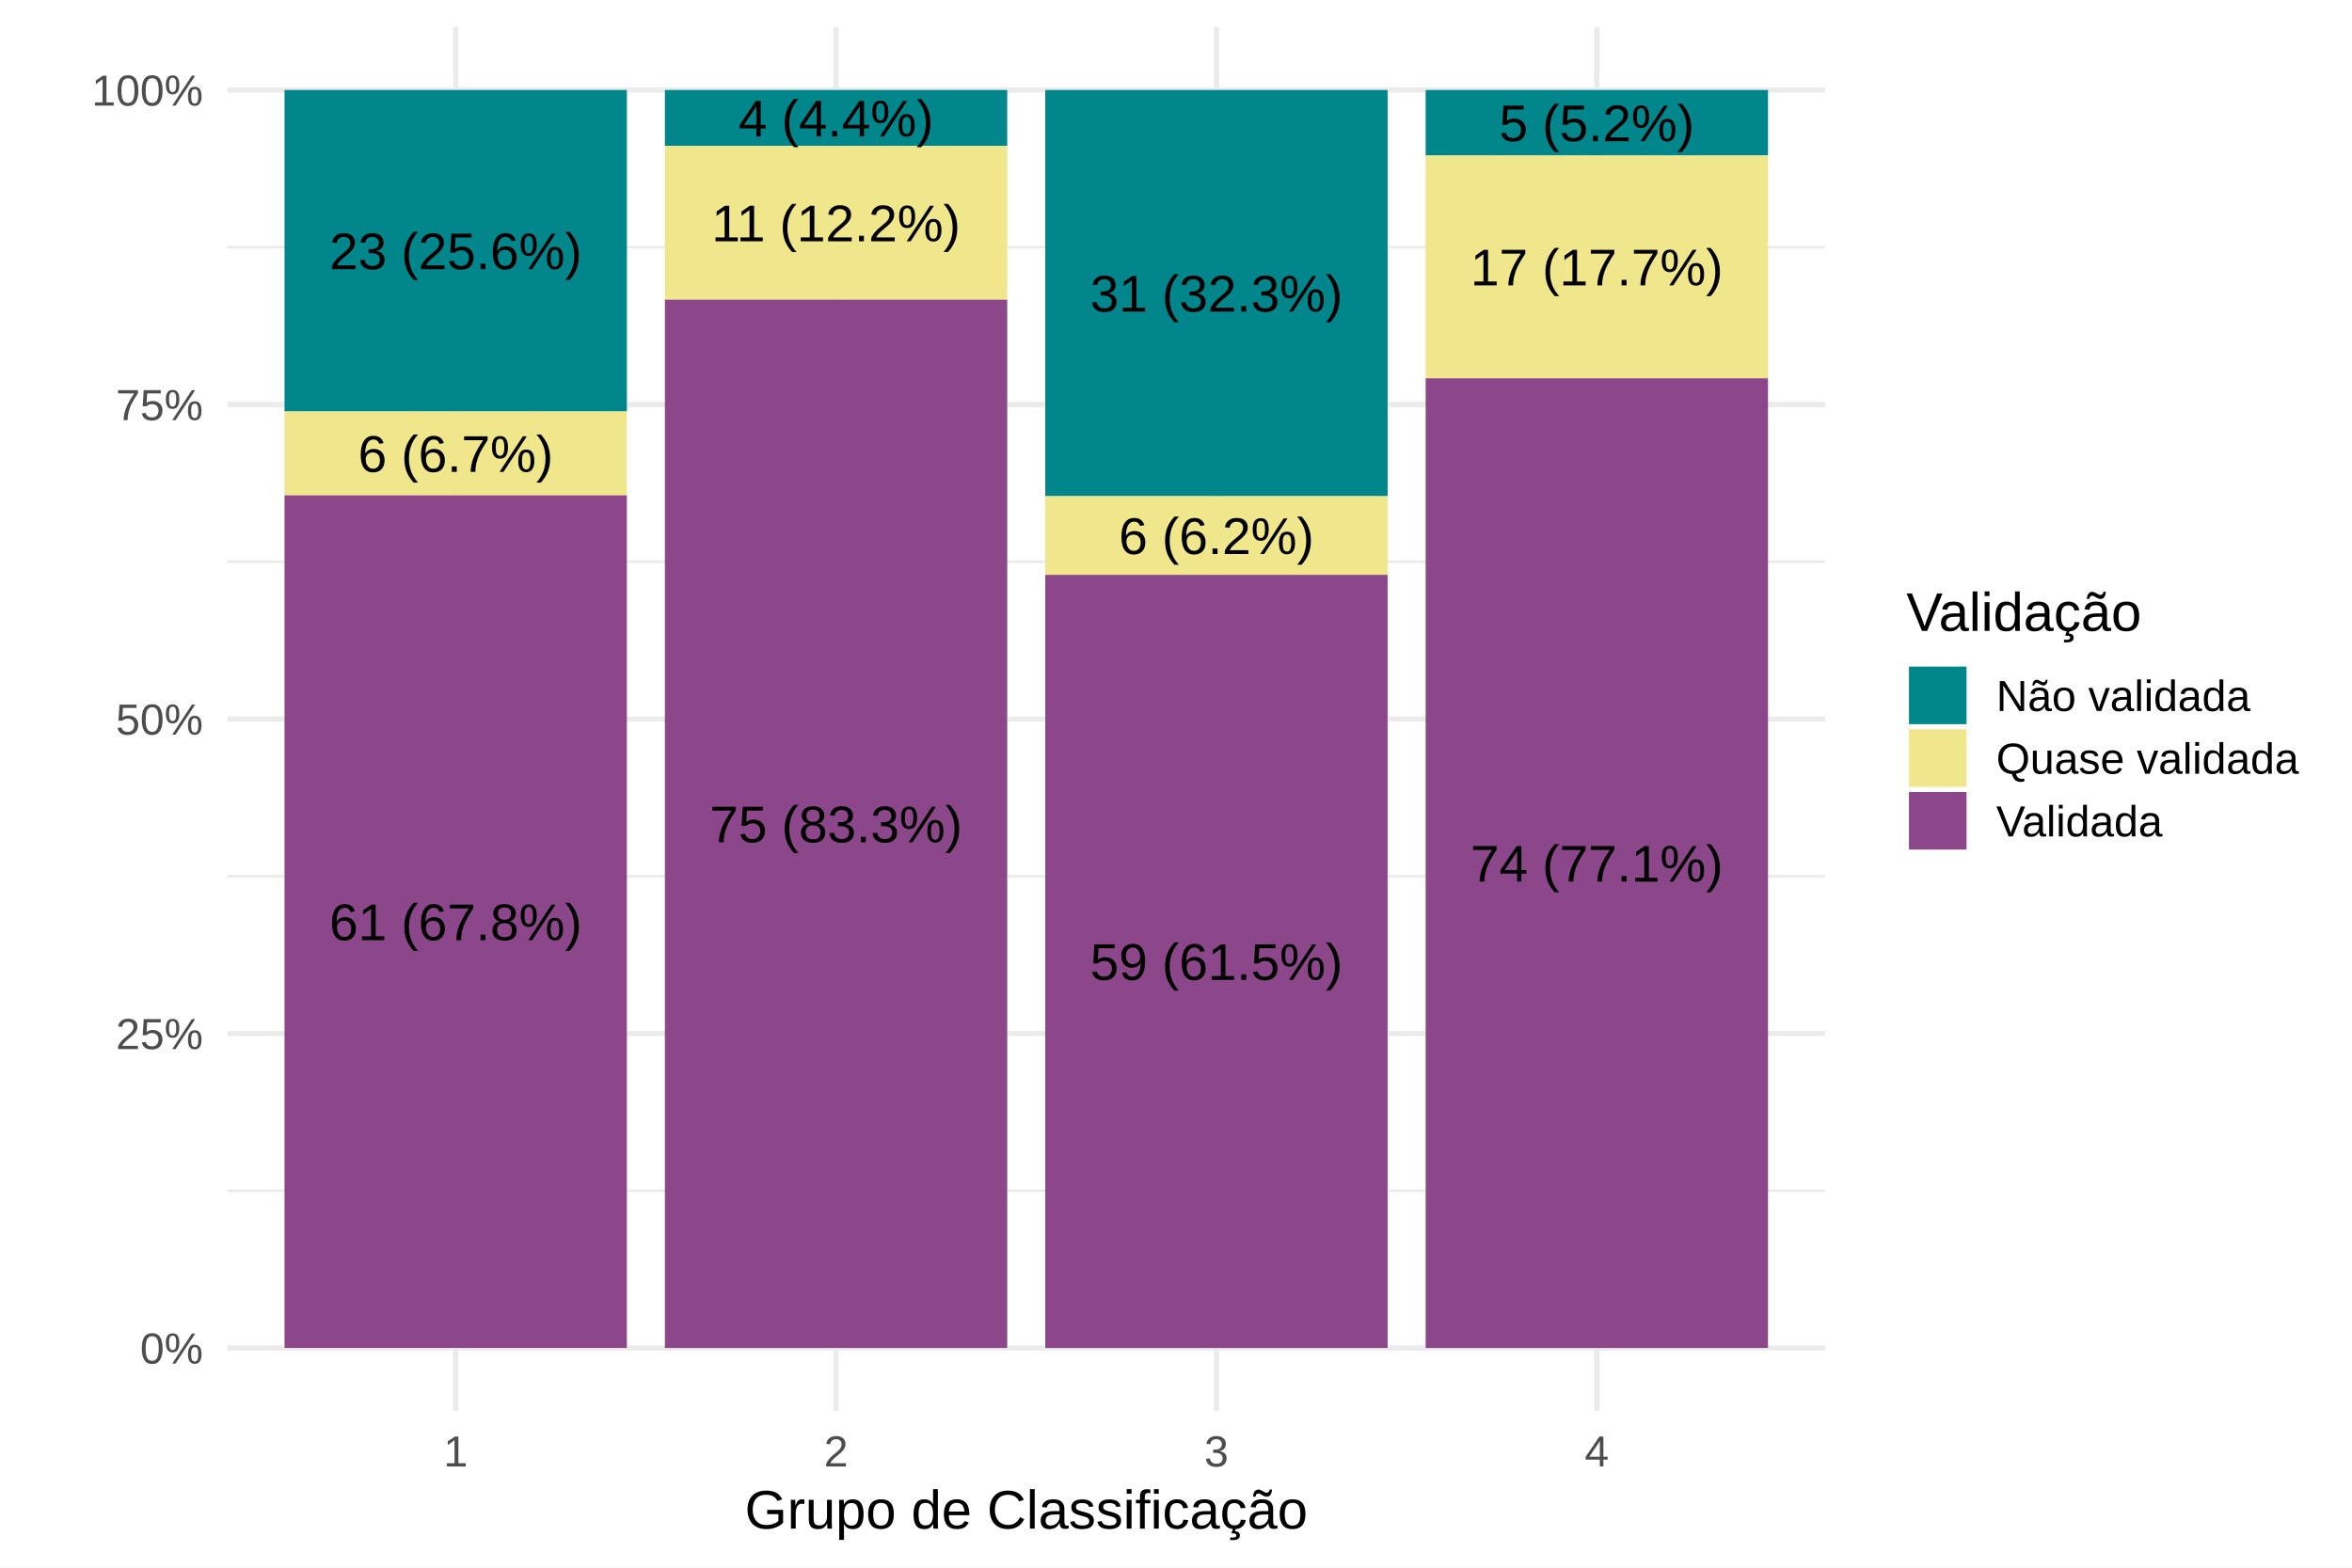
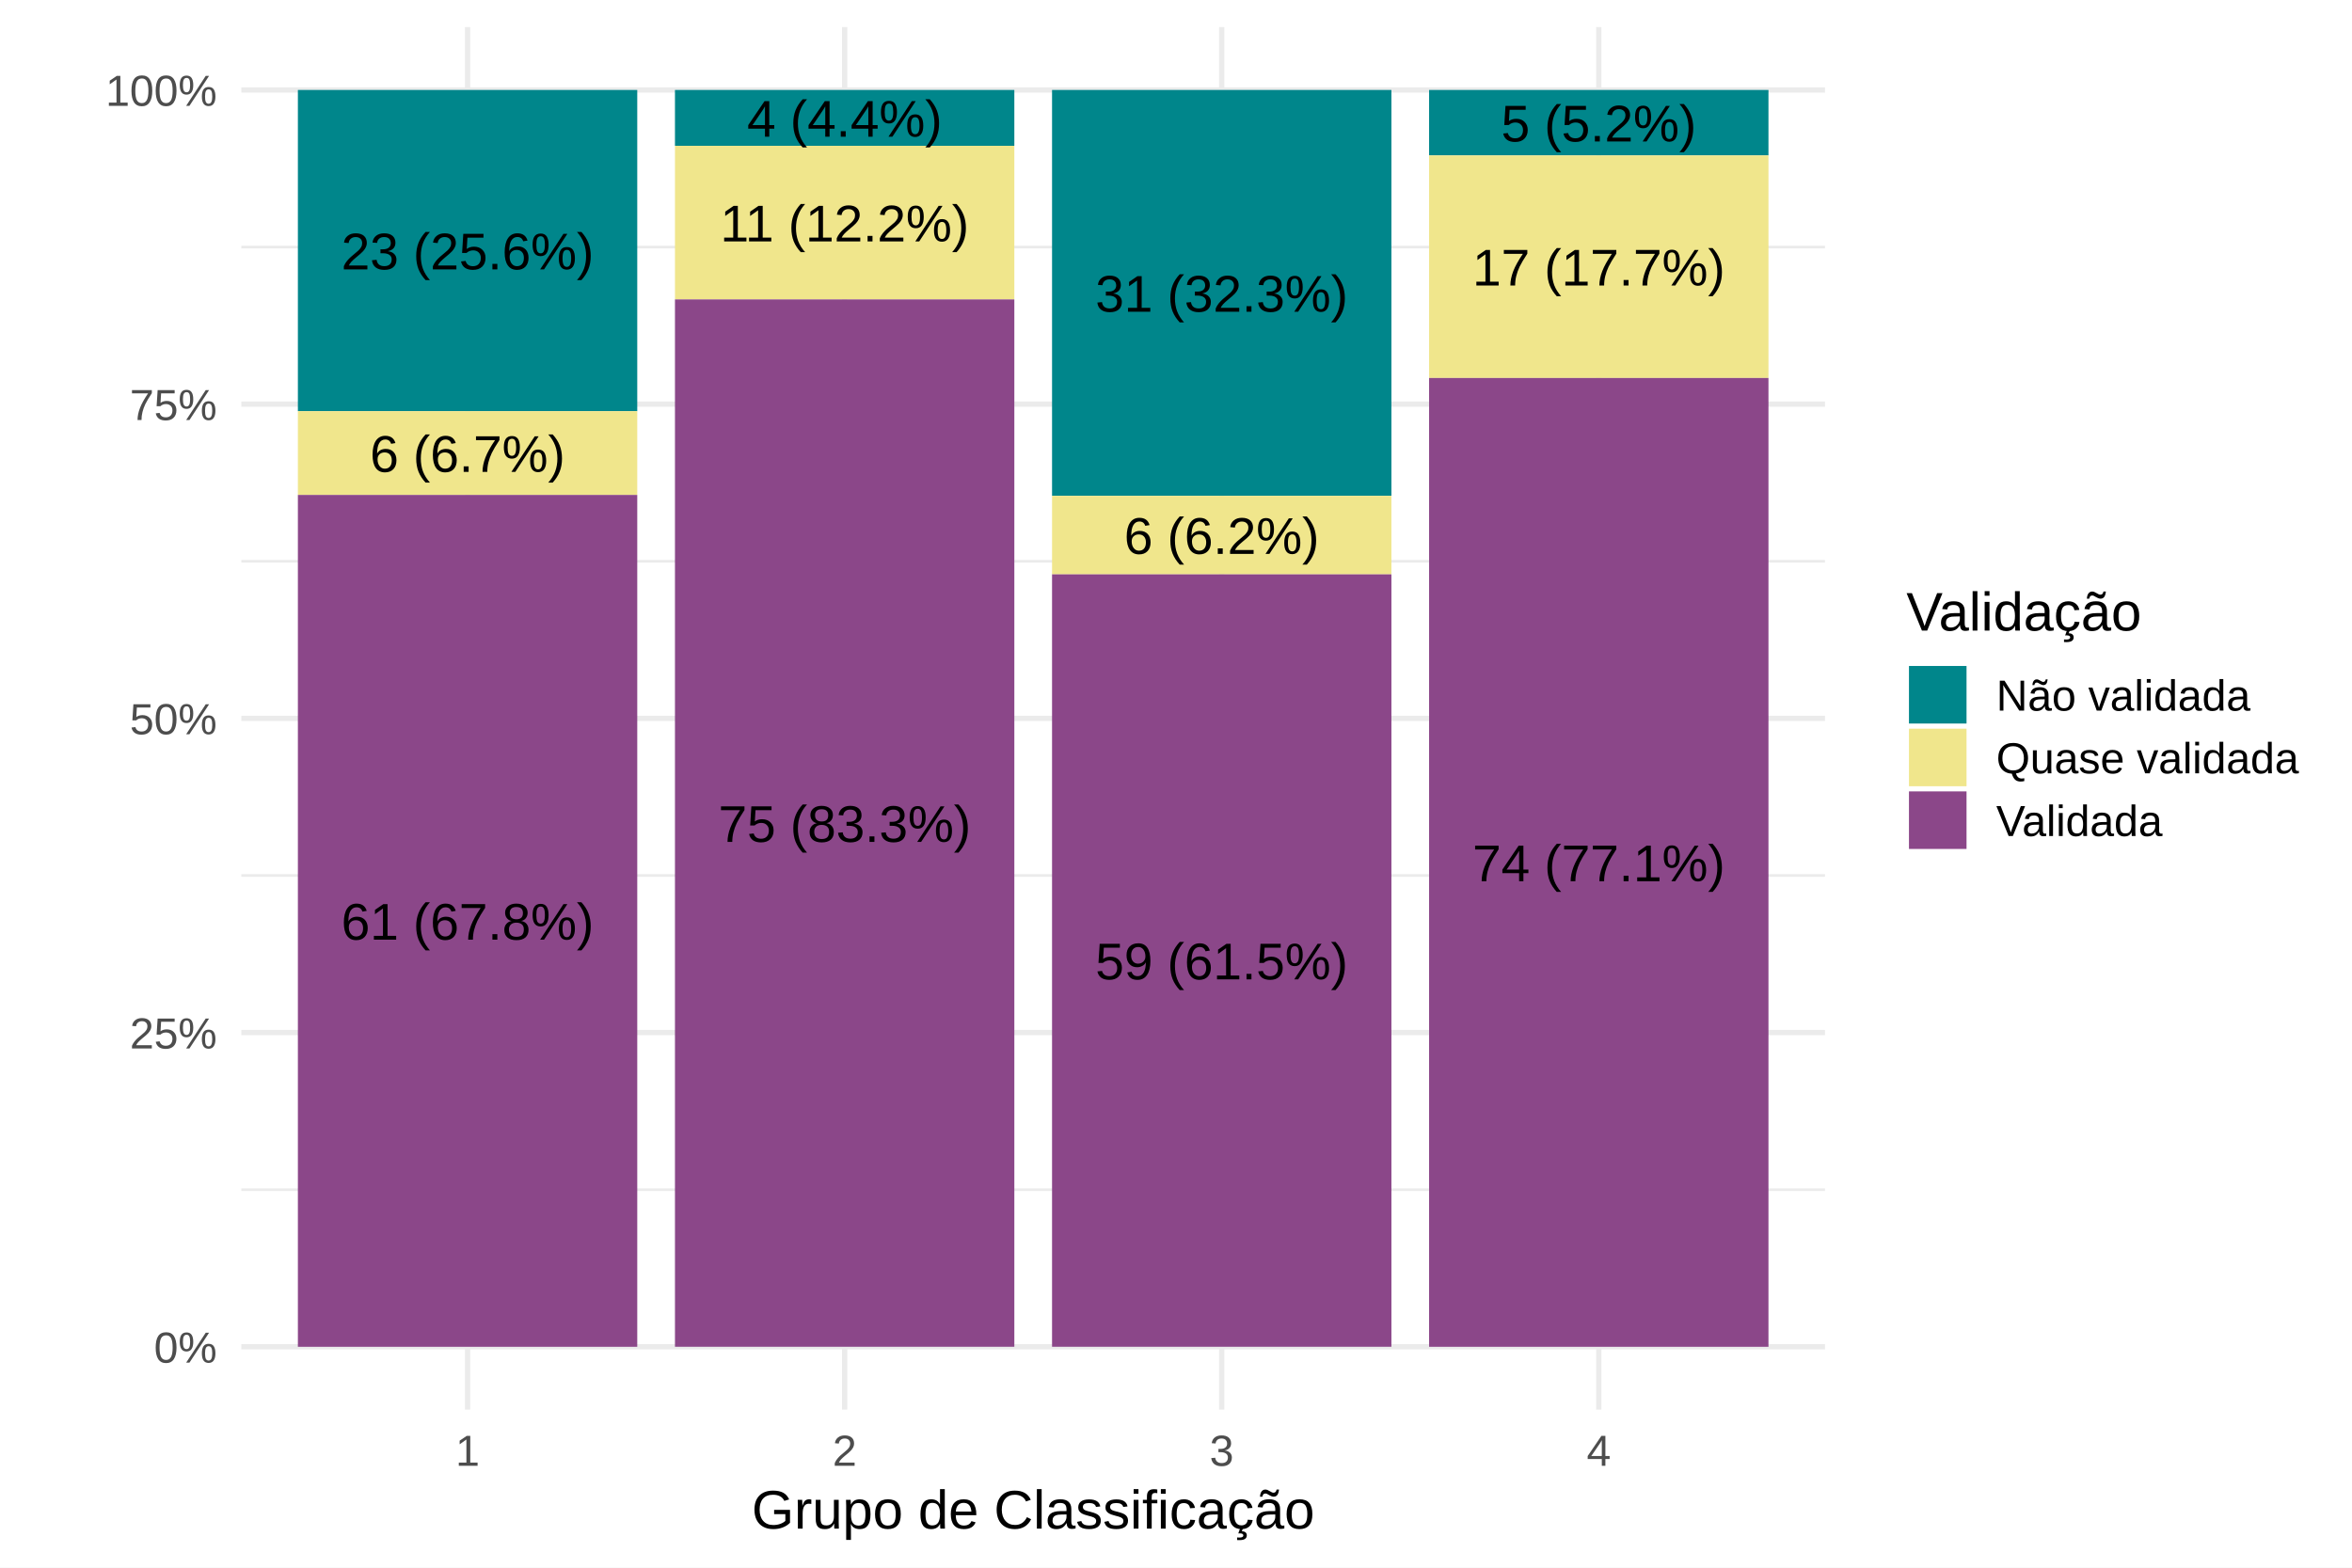
<svg xmlns="http://www.w3.org/2000/svg" class="svglite" width="648.00pt" height="432.00pt" viewBox="0 0 648.00 432.00">
  <defs>
    <style type="text/css">
    .svglite line, .svglite polyline, .svglite polygon, .svglite path, .svglite rect, .svglite circle {
      fill: none;
      stroke: #000000;
      stroke-linecap: round;
      stroke-linejoin: round;
      stroke-miterlimit: 10.00;
    }
  </style>
  </defs>
  <rect width="100%" height="100%" style="stroke: none; fill: #FFFFFF;" />
  <defs>
    <clipPath id="cpMC4wMHw2NDguMDB8MC4wMHw0MzIuMDA=">
      <rect x="0.00" y="0.00" width="648.00" height="432.00" />
    </clipPath>
  </defs>
  <g clip-path="url(#cpMC4wMHw2NDguMDB8MC4wMHw0MzIuMDA=)">
</g>
  <defs>
-     <clipPath id="cpNjIuNjd8NTAyLjgxfDcuNDd8Mzg4Ljc5">
-       <rect x="62.67" y="7.47" width="440.14" height="381.32" />
+     <clipPath id="cpNjYuNDl8NTAyLjgxfDcuNDd8Mzg4LjQ0">
+       <rect x="66.49" y="7.47" width="436.32" height="380.97" />
    </clipPath>
  </defs>
-   <g clip-path="url(#cpNjIuNjd8NTAyLjgxfDcuNDd8Mzg4Ljc5)">
-     <polyline points="62.67,328.12 502.81,328.12 " style="stroke-width: 0.73; stroke: #EBEBEB; stroke-linecap: butt;" />
-     <polyline points="62.67,241.46 502.81,241.46 " style="stroke-width: 0.73; stroke: #EBEBEB; stroke-linecap: butt;" />
-     <polyline points="62.67,154.80 502.81,154.80 " style="stroke-width: 0.73; stroke: #EBEBEB; stroke-linecap: butt;" />
-     <polyline points="62.67,68.14 502.81,68.14 " style="stroke-width: 0.73; stroke: #EBEBEB; stroke-linecap: butt;" />
-     <polyline points="62.67,371.46 502.81,371.46 " style="stroke-width: 1.45; stroke: #EBEBEB; stroke-linecap: butt;" />
-     <polyline points="62.67,284.79 502.81,284.79 " style="stroke-width: 1.45; stroke: #EBEBEB; stroke-linecap: butt;" />
-     <polyline points="62.67,198.13 502.81,198.13 " style="stroke-width: 1.45; stroke: #EBEBEB; stroke-linecap: butt;" />
-     <polyline points="62.67,111.47 502.81,111.47 " style="stroke-width: 1.45; stroke: #EBEBEB; stroke-linecap: butt;" />
-     <polyline points="62.67,24.80 502.81,24.80 " style="stroke-width: 1.45; stroke: #EBEBEB; stroke-linecap: butt;" />
-     <polyline points="125.55,388.79 125.55,7.47 " style="stroke-width: 1.45; stroke: #EBEBEB; stroke-linecap: butt;" />
-     <polyline points="230.34,388.79 230.34,7.47 " style="stroke-width: 1.45; stroke: #EBEBEB; stroke-linecap: butt;" />
-     <polyline points="335.14,388.79 335.14,7.47 " style="stroke-width: 1.45; stroke: #EBEBEB; stroke-linecap: butt;" />
-     <polyline points="439.93,388.79 439.93,7.47 " style="stroke-width: 1.45; stroke: #EBEBEB; stroke-linecap: butt;" />
-     <rect x="78.39" y="24.80" width="94.32" height="88.59" style="stroke-width: 1.07; stroke: none; stroke-linecap: square; stroke-linejoin: miter; fill: #00868B;" />
-     <rect x="78.39" y="113.39" width="94.32" height="23.11" style="stroke-width: 1.07; stroke: none; stroke-linecap: square; stroke-linejoin: miter; fill: #F0E68C;" />
-     <rect x="78.39" y="136.50" width="94.32" height="234.95" style="stroke-width: 1.07; stroke: none; stroke-linecap: square; stroke-linejoin: miter; fill: #8B4789;" />
-     <rect x="183.18" y="24.80" width="94.32" height="15.41" style="stroke-width: 1.07; stroke: none; stroke-linecap: square; stroke-linejoin: miter; fill: #00868B;" />
-     <rect x="183.18" y="40.21" width="94.32" height="42.37" style="stroke-width: 1.07; stroke: none; stroke-linecap: square; stroke-linejoin: miter; fill: #F0E68C;" />
-     <rect x="183.18" y="82.58" width="94.32" height="288.88" style="stroke-width: 1.07; stroke: none; stroke-linecap: square; stroke-linejoin: miter; fill: #8B4789;" />
-     <rect x="287.98" y="24.80" width="94.32" height="111.94" style="stroke-width: 1.07; stroke: none; stroke-linecap: square; stroke-linejoin: miter; fill: #00868B;" />
-     <rect x="287.98" y="136.74" width="94.32" height="21.67" style="stroke-width: 1.07; stroke: none; stroke-linecap: square; stroke-linejoin: miter; fill: #F0E68C;" />
-     <rect x="287.98" y="158.41" width="94.32" height="213.05" style="stroke-width: 1.07; stroke: none; stroke-linecap: square; stroke-linejoin: miter; fill: #8B4789;" />
-     <rect x="392.78" y="24.80" width="94.32" height="18.05" style="stroke-width: 1.07; stroke: none; stroke-linecap: square; stroke-linejoin: miter; fill: #00868B;" />
-     <rect x="392.78" y="42.86" width="94.32" height="61.39" style="stroke-width: 1.07; stroke: none; stroke-linecap: square; stroke-linejoin: miter; fill: #F0E68C;" />
-     <rect x="392.78" y="104.25" width="94.32" height="267.21" style="stroke-width: 1.07; stroke: none; stroke-linecap: square; stroke-linejoin: miter; fill: #8B4789;" />
-     <text x="125.55" y="74.19" text-anchor="middle" style="font-size: 14.23px; font-family: Arial;" textLength="69.55px" lengthAdjust="spacingAndGlyphs">23 (25.6%)</text>
-     <text x="125.55" y="130.04" text-anchor="middle" style="font-size: 14.23px; font-family: Arial;" textLength="53.74px" lengthAdjust="spacingAndGlyphs">6 (6.7%)</text>
-     <text x="125.55" y="259.07" text-anchor="middle" style="font-size: 14.23px; font-family: Arial;" textLength="69.55px" lengthAdjust="spacingAndGlyphs">61 (67.8%)</text>
-     <text x="230.34" y="37.60" text-anchor="middle" style="font-size: 14.23px; font-family: Arial;" textLength="53.74px" lengthAdjust="spacingAndGlyphs">4 (4.4%)</text>
-     <text x="230.34" y="66.49" text-anchor="middle" style="font-size: 14.23px; font-family: Arial;" textLength="68.49px" lengthAdjust="spacingAndGlyphs">11 (12.2%)</text>
-     <text x="230.34" y="232.11" text-anchor="middle" style="font-size: 14.23px; font-family: Arial;" textLength="69.55px" lengthAdjust="spacingAndGlyphs">75 (83.3%)</text>
-     <text x="335.14" y="85.86" text-anchor="middle" style="font-size: 14.23px; font-family: Arial;" textLength="69.55px" lengthAdjust="spacingAndGlyphs">31 (32.3%)</text>
-     <text x="335.14" y="152.67" text-anchor="middle" style="font-size: 14.23px; font-family: Arial;" textLength="53.74px" lengthAdjust="spacingAndGlyphs">6 (6.2%)</text>
-     <text x="335.14" y="270.02" text-anchor="middle" style="font-size: 14.23px; font-family: Arial;" textLength="69.55px" lengthAdjust="spacingAndGlyphs">59 (61.5%)</text>
-     <text x="439.93" y="38.92" text-anchor="middle" style="font-size: 14.23px; font-family: Arial;" textLength="53.74px" lengthAdjust="spacingAndGlyphs">5 (5.2%)</text>
-     <text x="439.93" y="78.64" text-anchor="middle" style="font-size: 14.23px; font-family: Arial;" textLength="69.55px" lengthAdjust="spacingAndGlyphs">17 (17.7%)</text>
-     <text x="439.93" y="242.94" text-anchor="middle" style="font-size: 14.23px; font-family: Arial;" textLength="69.55px" lengthAdjust="spacingAndGlyphs">74 (77.1%)</text>
+   <g clip-path="url(#cpNjYuNDl8NTAyLjgxfDcuNDd8Mzg4LjQ0)">
+     <polyline points="66.49,327.83 502.81,327.83 " style="stroke-width: 0.73; stroke: #EBEBEB; stroke-linecap: butt;" />
+     <polyline points="66.49,241.25 502.81,241.25 " style="stroke-width: 0.73; stroke: #EBEBEB; stroke-linecap: butt;" />
+     <polyline points="66.49,154.67 502.81,154.67 " style="stroke-width: 0.73; stroke: #EBEBEB; stroke-linecap: butt;" />
+     <polyline points="66.49,68.08 502.81,68.08 " style="stroke-width: 0.73; stroke: #EBEBEB; stroke-linecap: butt;" />
+     <polyline points="66.49,371.13 502.81,371.13 " style="stroke-width: 1.45; stroke: #EBEBEB; stroke-linecap: butt;" />
+     <polyline points="66.49,284.54 502.81,284.54 " style="stroke-width: 1.45; stroke: #EBEBEB; stroke-linecap: butt;" />
+     <polyline points="66.49,197.96 502.81,197.96 " style="stroke-width: 1.45; stroke: #EBEBEB; stroke-linecap: butt;" />
+     <polyline points="66.49,111.37 502.81,111.37 " style="stroke-width: 1.45; stroke: #EBEBEB; stroke-linecap: butt;" />
+     <polyline points="66.49,24.79 502.81,24.79 " style="stroke-width: 1.45; stroke: #EBEBEB; stroke-linecap: butt;" />
+     <polyline points="128.82,388.44 128.82,7.47 " style="stroke-width: 1.45; stroke: #EBEBEB; stroke-linecap: butt;" />
+     <polyline points="232.71,388.44 232.71,7.47 " style="stroke-width: 1.45; stroke: #EBEBEB; stroke-linecap: butt;" />
+     <polyline points="336.59,388.44 336.59,7.47 " style="stroke-width: 1.45; stroke: #EBEBEB; stroke-linecap: butt;" />
+     <polyline points="440.48,388.44 440.48,7.47 " style="stroke-width: 1.45; stroke: #EBEBEB; stroke-linecap: butt;" />
+     <rect x="82.07" y="24.79" width="93.50" height="88.51" style="stroke-width: 1.07; stroke: none; stroke-linecap: square; stroke-linejoin: miter; fill: #00868B;" />
+     <rect x="82.07" y="113.30" width="93.50" height="23.09" style="stroke-width: 1.07; stroke: none; stroke-linecap: square; stroke-linejoin: miter; fill: #F0E68C;" />
+     <rect x="82.07" y="136.39" width="93.50" height="234.74" style="stroke-width: 1.07; stroke: none; stroke-linecap: square; stroke-linejoin: miter; fill: #8B4789;" />
+     <rect x="185.96" y="24.79" width="93.50" height="15.39" style="stroke-width: 1.07; stroke: none; stroke-linecap: square; stroke-linejoin: miter; fill: #00868B;" />
+     <rect x="185.96" y="40.18" width="93.50" height="42.33" style="stroke-width: 1.07; stroke: none; stroke-linecap: square; stroke-linejoin: miter; fill: #F0E68C;" />
+     <rect x="185.96" y="82.51" width="93.50" height="288.61" style="stroke-width: 1.07; stroke: none; stroke-linecap: square; stroke-linejoin: miter; fill: #8B4789;" />
+     <rect x="289.85" y="24.79" width="93.50" height="111.84" style="stroke-width: 1.07; stroke: none; stroke-linecap: square; stroke-linejoin: miter; fill: #00868B;" />
+     <rect x="289.85" y="136.63" width="93.50" height="21.65" style="stroke-width: 1.07; stroke: none; stroke-linecap: square; stroke-linejoin: miter; fill: #F0E68C;" />
+     <rect x="289.85" y="158.27" width="93.50" height="212.85" style="stroke-width: 1.07; stroke: none; stroke-linecap: square; stroke-linejoin: miter; fill: #8B4789;" />
+     <rect x="393.73" y="24.79" width="93.50" height="18.04" style="stroke-width: 1.07; stroke: none; stroke-linecap: square; stroke-linejoin: miter; fill: #00868B;" />
+     <rect x="393.73" y="42.83" width="93.50" height="61.33" style="stroke-width: 1.07; stroke: none; stroke-linecap: square; stroke-linejoin: miter; fill: #F0E68C;" />
+     <rect x="393.73" y="104.16" width="93.50" height="266.97" style="stroke-width: 1.07; stroke: none; stroke-linecap: square; stroke-linejoin: miter; fill: #8B4789;" />
+     <text x="128.82" y="74.23" text-anchor="middle" style="font-size: 14.23px; font-family: Arimo;" textLength="78.91px" lengthAdjust="spacingAndGlyphs">23 (25.6%)</text>
+     <text x="128.82" y="130.03" text-anchor="middle" style="font-size: 14.23px; font-family: Arimo;" textLength="60.81px" lengthAdjust="spacingAndGlyphs">6 (6.7%)</text>
+     <text x="128.82" y="258.94" text-anchor="middle" style="font-size: 14.23px; font-family: Arimo;" textLength="78.91px" lengthAdjust="spacingAndGlyphs">61 (67.8%)</text>
+     <text x="232.71" y="37.67" text-anchor="middle" style="font-size: 14.23px; font-family: Arimo;" textLength="60.81px" lengthAdjust="spacingAndGlyphs">4 (4.4%)</text>
+     <text x="232.71" y="66.53" text-anchor="middle" style="font-size: 14.23px; font-family: Arimo;" textLength="78.91px" lengthAdjust="spacingAndGlyphs">11 (12.2%)</text>
+     <text x="232.71" y="232.00" text-anchor="middle" style="font-size: 14.23px; font-family: Arimo;" textLength="78.91px" lengthAdjust="spacingAndGlyphs">75 (83.3%)</text>
+     <text x="336.59" y="85.89" text-anchor="middle" style="font-size: 14.23px; font-family: Arimo;" textLength="78.91px" lengthAdjust="spacingAndGlyphs">31 (32.3%)</text>
+     <text x="336.59" y="152.63" text-anchor="middle" style="font-size: 14.23px; font-family: Arimo;" textLength="60.81px" lengthAdjust="spacingAndGlyphs">6 (6.2%)</text>
+     <text x="336.59" y="269.88" text-anchor="middle" style="font-size: 14.23px; font-family: Arimo;" textLength="78.91px" lengthAdjust="spacingAndGlyphs">59 (61.5%)</text>
+     <text x="440.48" y="38.99" text-anchor="middle" style="font-size: 14.23px; font-family: Arimo;" textLength="60.81px" lengthAdjust="spacingAndGlyphs">5 (5.2%)</text>
+     <text x="440.48" y="78.68" text-anchor="middle" style="font-size: 14.23px; font-family: Arimo;" textLength="78.91px" lengthAdjust="spacingAndGlyphs">17 (17.7%)</text>
+     <text x="440.48" y="242.83" text-anchor="middle" style="font-size: 14.23px; font-family: Arimo;" textLength="78.91px" lengthAdjust="spacingAndGlyphs">74 (77.1%)</text>
  </g>
  <g clip-path="url(#cpMC4wMHw2NDguMDB8MC4wMHw0MzIuMDA=)">
-     <text x="55.94" y="375.75" text-anchor="end" style="font-size: 12.00px; fill: #4D4D4D; font-family: Arial;" textLength="17.34px" lengthAdjust="spacingAndGlyphs">0%</text>
-     <text x="55.94" y="289.09" text-anchor="end" style="font-size: 12.00px; fill: #4D4D4D; font-family: Arial;" textLength="24.02px" lengthAdjust="spacingAndGlyphs">25%</text>
-     <text x="55.94" y="202.43" text-anchor="end" style="font-size: 12.00px; fill: #4D4D4D; font-family: Arial;" textLength="24.02px" lengthAdjust="spacingAndGlyphs">50%</text>
-     <text x="55.94" y="115.77" text-anchor="end" style="font-size: 12.00px; fill: #4D4D4D; font-family: Arial;" textLength="24.02px" lengthAdjust="spacingAndGlyphs">75%</text>
-     <text x="55.94" y="29.10" text-anchor="end" style="font-size: 12.00px; fill: #4D4D4D; font-family: Arial;" textLength="30.69px" lengthAdjust="spacingAndGlyphs">100%</text>
-     <text x="125.55" y="404.11" text-anchor="middle" style="font-size: 12.00px; fill: #4D4D4D; font-family: Arial;" textLength="6.67px" lengthAdjust="spacingAndGlyphs">1</text>
-     <text x="230.34" y="404.11" text-anchor="middle" style="font-size: 12.00px; fill: #4D4D4D; font-family: Arial;" textLength="6.67px" lengthAdjust="spacingAndGlyphs">2</text>
-     <text x="335.14" y="404.11" text-anchor="middle" style="font-size: 12.00px; fill: #4D4D4D; font-family: Arial;" textLength="6.67px" lengthAdjust="spacingAndGlyphs">3</text>
-     <text x="439.93" y="404.11" text-anchor="middle" style="font-size: 12.00px; fill: #4D4D4D; font-family: Arial;" textLength="6.67px" lengthAdjust="spacingAndGlyphs">4</text>
-     <text x="282.74" y="421.23" text-anchor="middle" style="font-size: 15.00px; font-family: Arial;" textLength="155.04px" lengthAdjust="spacingAndGlyphs">Grupo de Classificação</text>
-     <text x="525.23" y="173.85" style="font-size: 15.00px; font-family: Arial;" textLength="64.74px" lengthAdjust="spacingAndGlyphs">Validação</text>
-     <rect x="525.94" y="183.69" width="15.86" height="15.86" style="stroke-width: 1.07; stroke: none; stroke-linecap: square; stroke-linejoin: miter; fill: #00868B;" />
-     <rect x="525.94" y="200.97" width="15.86" height="15.86" style="stroke-width: 1.07; stroke: none; stroke-linecap: square; stroke-linejoin: miter; fill: #F0E68C;" />
-     <rect x="525.94" y="218.25" width="15.86" height="15.86" style="stroke-width: 1.07; stroke: none; stroke-linecap: square; stroke-linejoin: miter; fill: #8B4789;" />
-     <text x="549.98" y="195.92" style="font-size: 12.00px; font-family: Arial;" textLength="70.06px" lengthAdjust="spacingAndGlyphs">Não validada</text>
-     <text x="549.98" y="213.20" style="font-size: 12.00px; font-family: Arial;" textLength="83.40px" lengthAdjust="spacingAndGlyphs">Quase validada</text>
-     <text x="549.98" y="230.48" style="font-size: 12.00px; font-family: Arial;" textLength="45.81px" lengthAdjust="spacingAndGlyphs">Validada</text>
+     <text x="59.77" y="375.50" text-anchor="end" style="font-size: 12.00px; fill: #4D4D4D; font-family: Arimo;" textLength="19.04px" lengthAdjust="spacingAndGlyphs">0%</text>
+     <text x="59.77" y="288.92" text-anchor="end" style="font-size: 12.00px; fill: #4D4D4D; font-family: Arimo;" textLength="26.68px" lengthAdjust="spacingAndGlyphs">25%</text>
+     <text x="59.77" y="202.33" text-anchor="end" style="font-size: 12.00px; fill: #4D4D4D; font-family: Arimo;" textLength="26.68px" lengthAdjust="spacingAndGlyphs">50%</text>
+     <text x="59.77" y="115.75" text-anchor="end" style="font-size: 12.00px; fill: #4D4D4D; font-family: Arimo;" textLength="26.68px" lengthAdjust="spacingAndGlyphs">75%</text>
+     <text x="59.77" y="29.16" text-anchor="end" style="font-size: 12.00px; fill: #4D4D4D; font-family: Arimo;" textLength="34.32px" lengthAdjust="spacingAndGlyphs">100%</text>
+     <text x="128.82" y="403.92" text-anchor="middle" style="font-size: 12.00px; fill: #4D4D4D; font-family: Arimo;" textLength="7.64px" lengthAdjust="spacingAndGlyphs">1</text>
+     <text x="232.71" y="403.92" text-anchor="middle" style="font-size: 12.00px; fill: #4D4D4D; font-family: Arimo;" textLength="7.64px" lengthAdjust="spacingAndGlyphs">2</text>
+     <text x="336.59" y="403.92" text-anchor="middle" style="font-size: 12.00px; fill: #4D4D4D; font-family: Arimo;" textLength="7.64px" lengthAdjust="spacingAndGlyphs">3</text>
+     <text x="440.48" y="403.92" text-anchor="middle" style="font-size: 12.00px; fill: #4D4D4D; font-family: Arimo;" textLength="7.64px" lengthAdjust="spacingAndGlyphs">4</text>
+     <text x="284.65" y="421.23" text-anchor="middle" style="font-size: 15.00px; font-family: Arimo;" textLength="171.36px" lengthAdjust="spacingAndGlyphs">Grupo de Classificação</text>
+     <text x="525.23" y="173.77" style="font-size: 15.00px; font-family: Arimo;" textLength="71.93px" lengthAdjust="spacingAndGlyphs">Validação</text>
+     <rect x="525.94" y="183.52" width="15.86" height="15.86" style="stroke-width: 1.07; stroke: none; stroke-linecap: square; stroke-linejoin: miter; fill: #00868B;" />
+     <rect x="525.94" y="200.80" width="15.86" height="15.86" style="stroke-width: 1.07; stroke: none; stroke-linecap: square; stroke-linejoin: miter; fill: #F0E68C;" />
+     <rect x="525.94" y="218.08" width="15.86" height="15.86" style="stroke-width: 1.07; stroke: none; stroke-linecap: square; stroke-linejoin: miter; fill: #8B4789;" />
+     <text x="549.98" y="195.82" style="font-size: 12.00px; font-family: Arimo;" textLength="78.58px" lengthAdjust="spacingAndGlyphs">Não validada</text>
+     <text x="549.98" y="213.10" style="font-size: 12.00px; font-family: Arimo;" textLength="92.96px" lengthAdjust="spacingAndGlyphs">Quase validada</text>
+     <text x="549.98" y="230.38" style="font-size: 12.00px; font-family: Arimo;" textLength="51.26px" lengthAdjust="spacingAndGlyphs">Validada</text>
  </g>
</svg>
